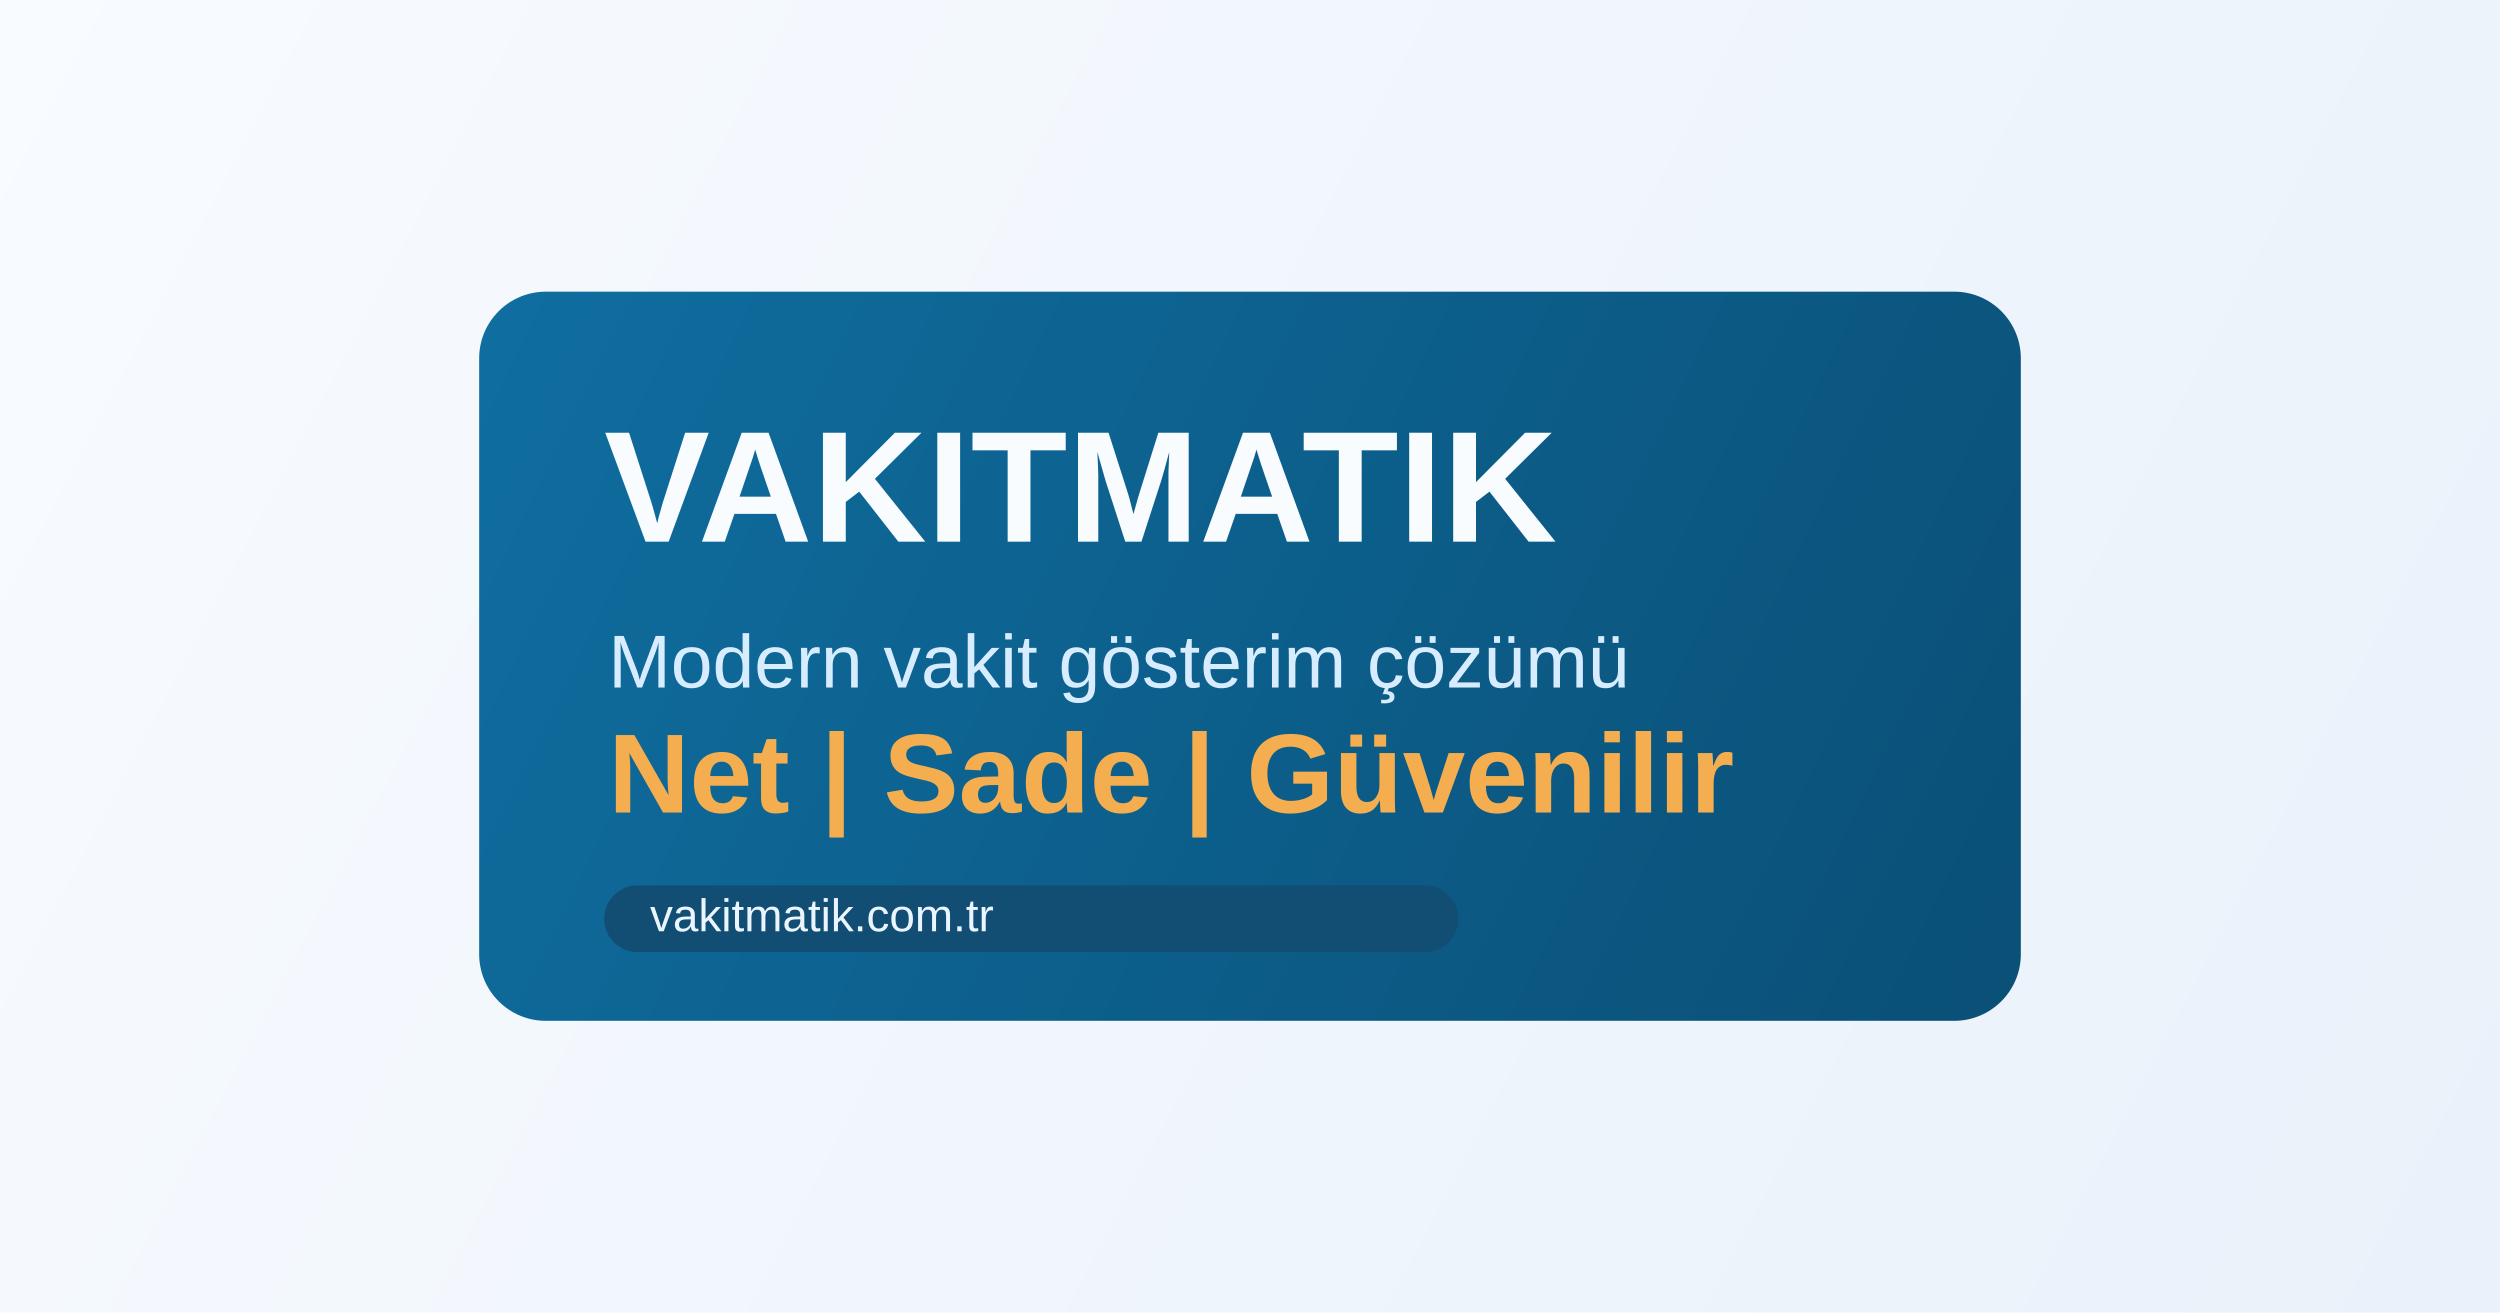
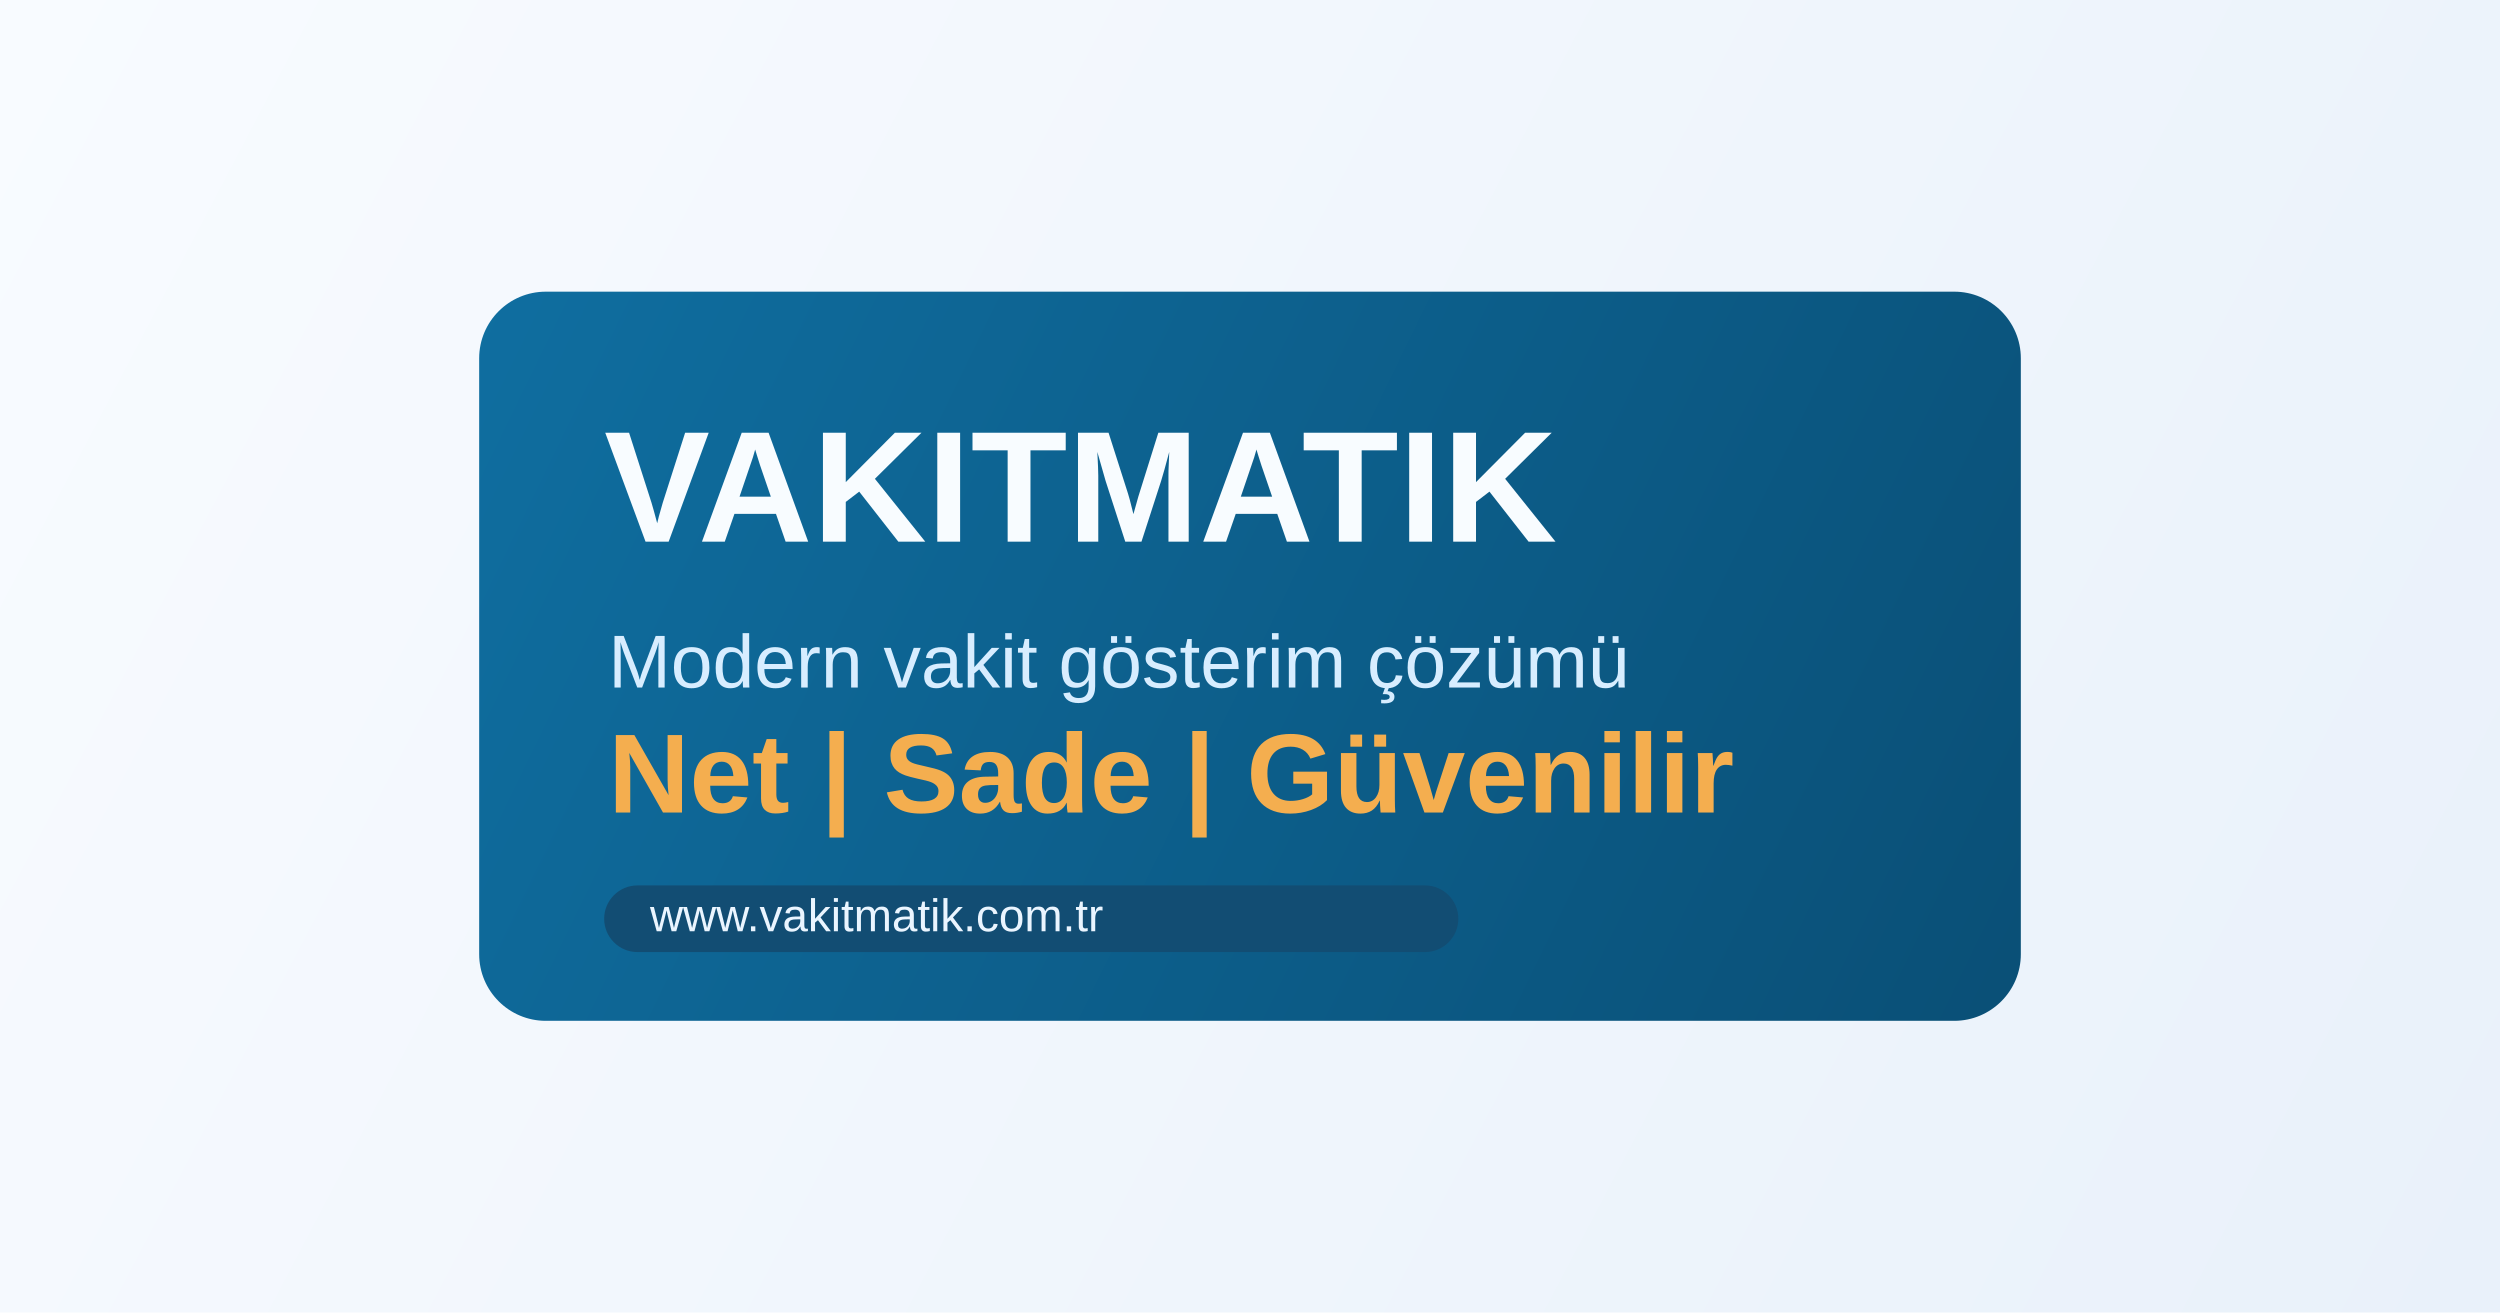
<svg xmlns="http://www.w3.org/2000/svg" width="1200" height="630" viewBox="0 0 1200 630" fill="none">
  <defs>
    <linearGradient id="bg" x1="0" y1="0" x2="1200" y2="630" gradientUnits="userSpaceOnUse">
      <stop stop-color="#F8FBFF" />
      <stop offset="1" stop-color="#E9F1FA" />
    </linearGradient>
    <linearGradient id="card" x1="230" y1="140" x2="970" y2="500" gradientUnits="userSpaceOnUse">
      <stop stop-color="#0F6EA0" />
      <stop offset="1" stop-color="#0A4F76" />
    </linearGradient>
  </defs>
  <rect width="1200" height="630" fill="url(#bg)" />
  <rect x="230" y="140" width="740" height="350" rx="32" fill="url(#card)" />
  <text x="290" y="260" fill="#F8FCFF" font-size="76" font-family="Arial, sans-serif" font-weight="700">VAKITMATIK</text>
  <text x="292" y="330" fill="#D7EDFF" font-size="36" font-family="Arial, sans-serif">Modern vakit gösterim çözümü</text>
  <text x="292" y="390" fill="#F4AE4F" font-size="54" font-family="Arial, sans-serif" font-weight="700">Net | Sade | Güvenilir</text>
  <rect x="290" y="425" width="410" height="32" rx="16" fill="#124D73" />
-   <text x="312" y="447" fill="#EAF5FF" font-size="22" font-family="Arial, sans-serif">vakitmatik.com.tr</text>
+   <text x="312" y="447" fill="#EAF5FF" font-size="22" font-family="Arial, sans-serif">www.vakitmatik.com.tr</text>
</svg>
